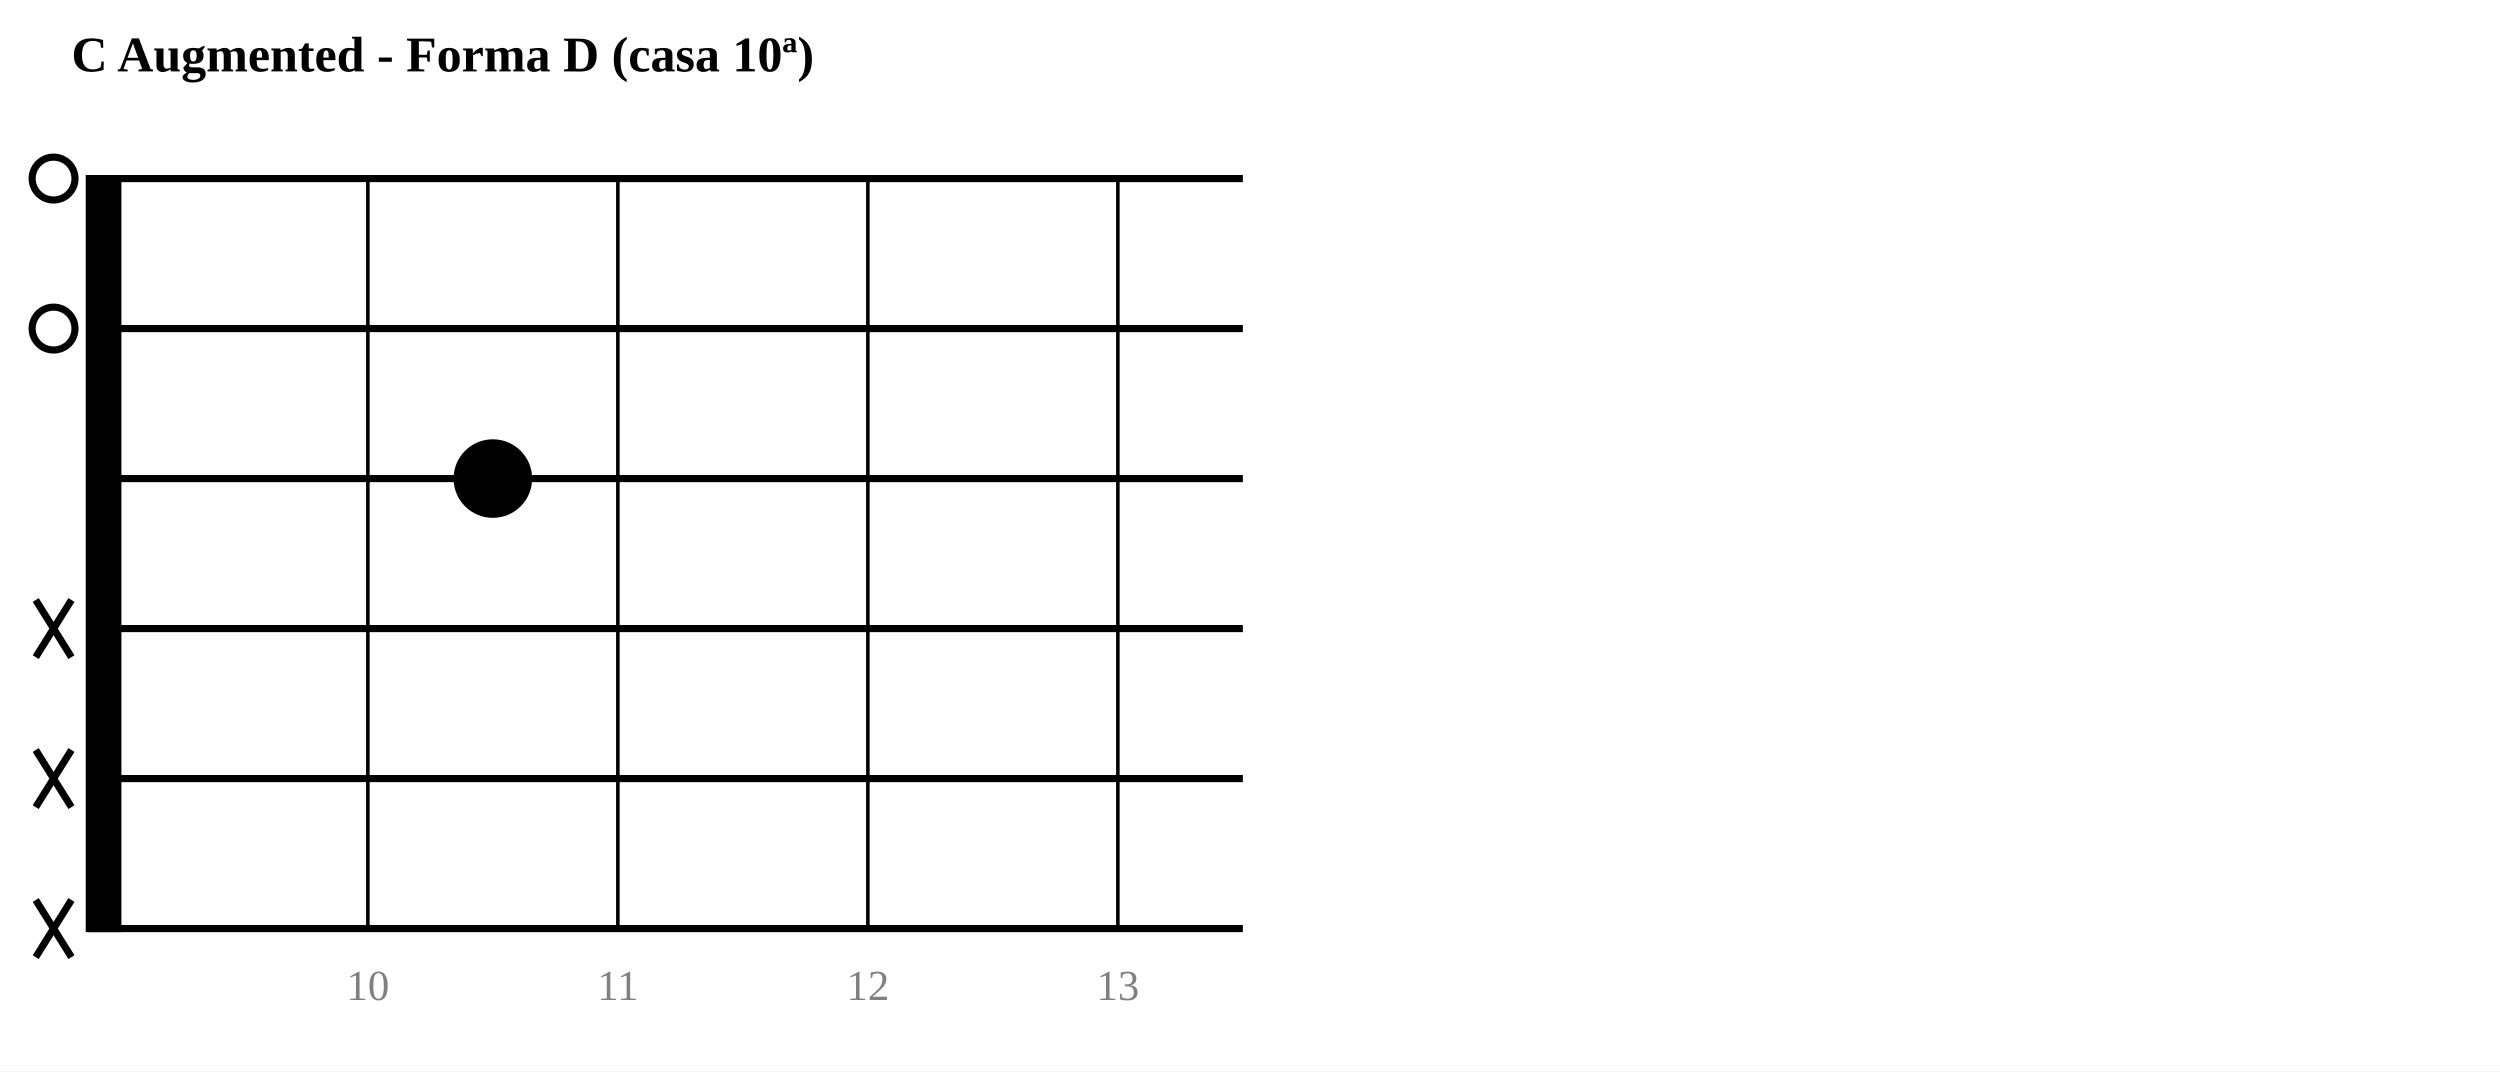
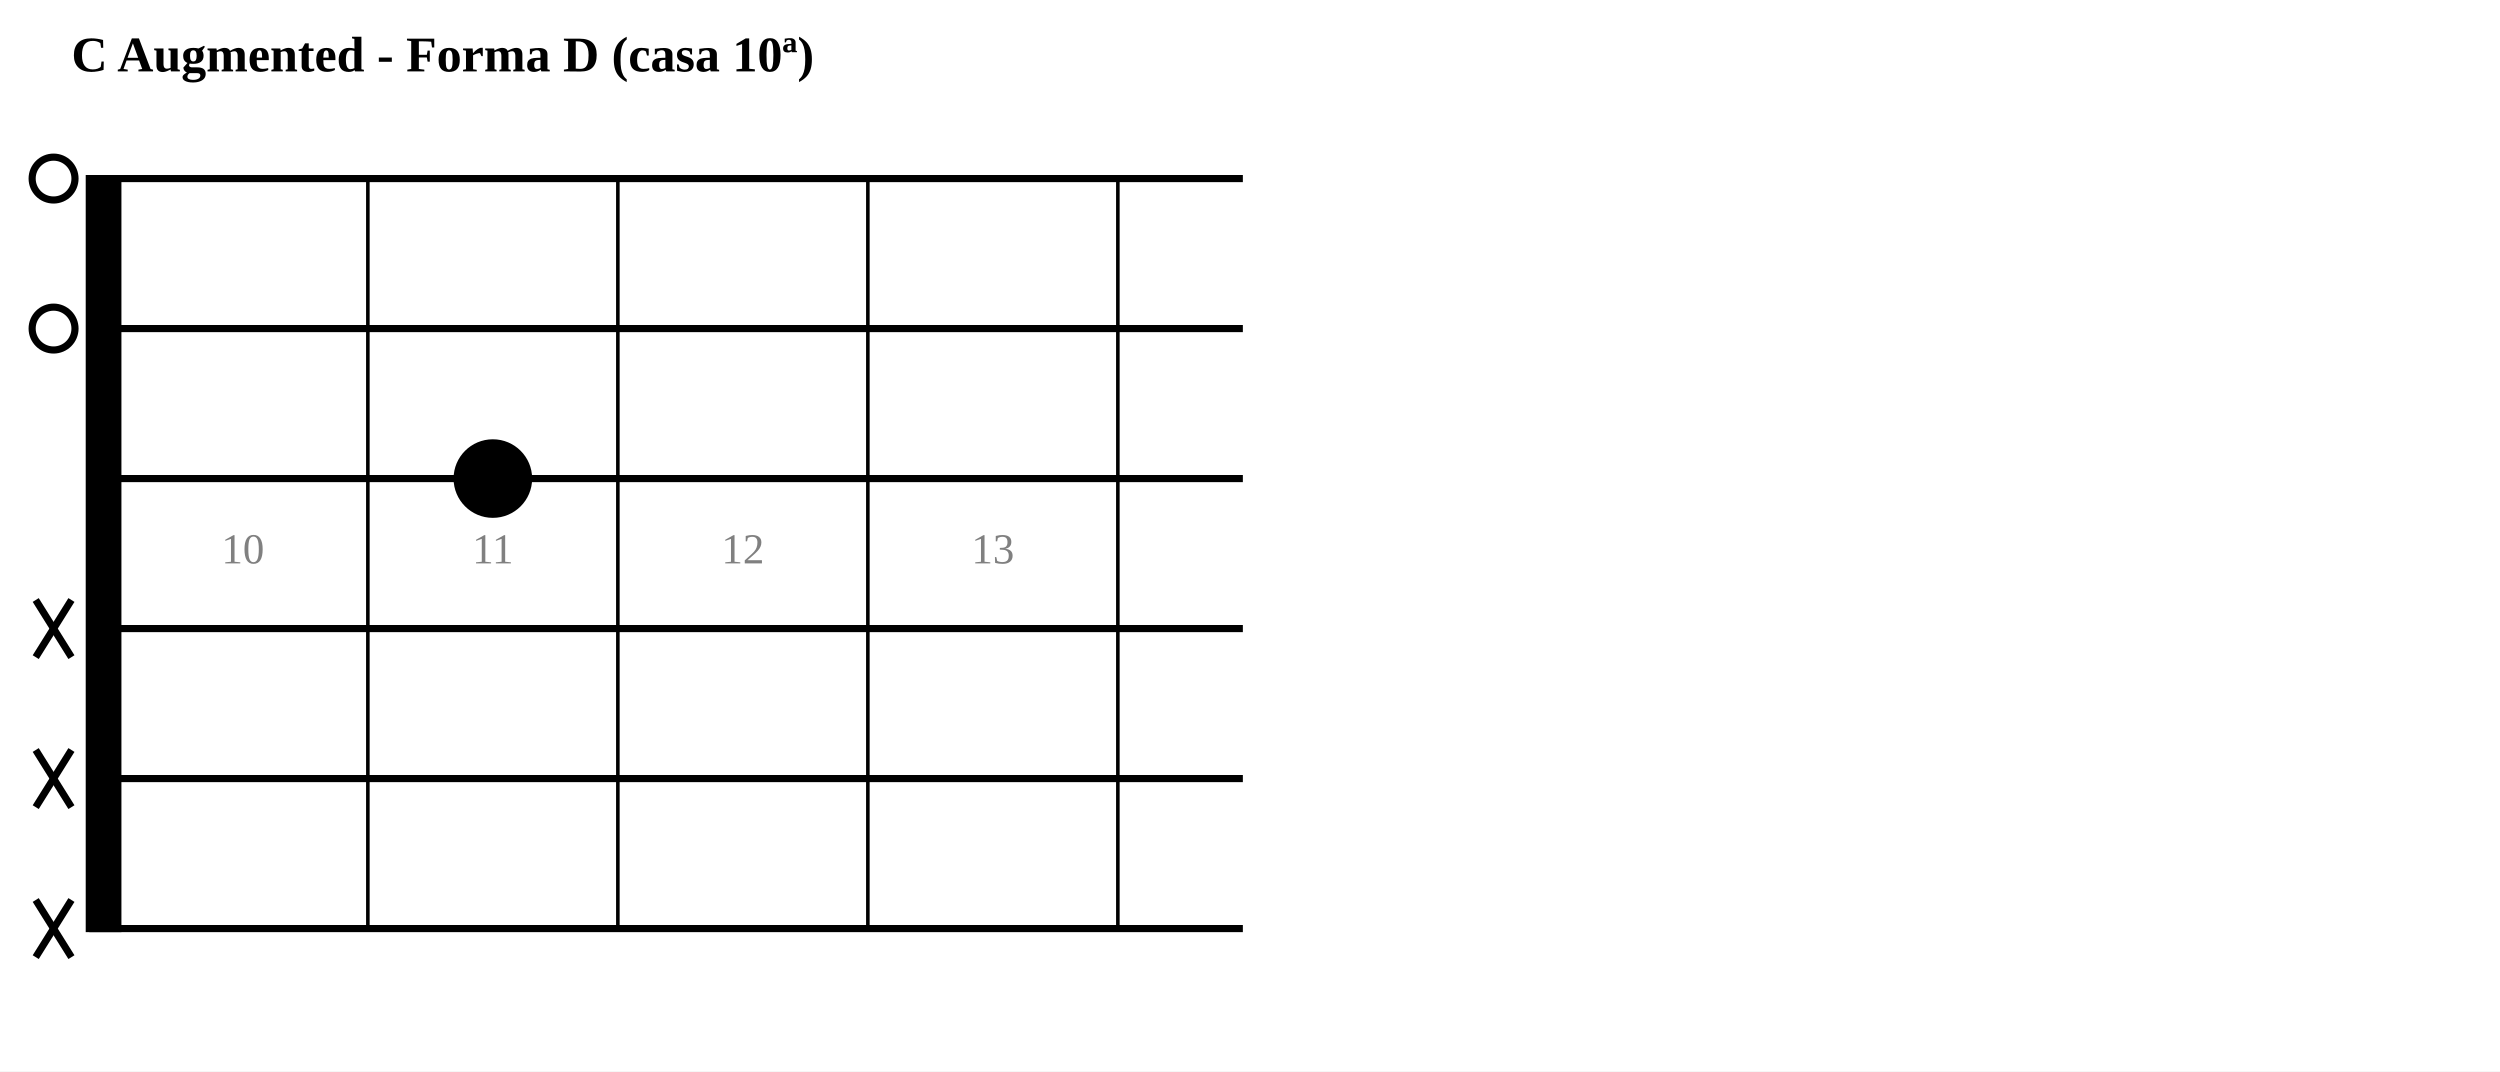
<svg xmlns="http://www.w3.org/2000/svg" width="700" height="300">
  <rect width="700" height="300" fill="white" />
  <text x="20" y="20" text-anchor="start" font-size="14" font-weight="bold">C Augmented - Forma D (casa 10ª)</text>
  <rect x="25" y="50" width="8" height="210.0" fill="black" stroke="black" stroke-width="2" />
  <line x1="25" y1="50.0" x2="348.0" y2="50.0" stroke="black" stroke-width="2" />
  <line x1="25" y1="92.0" x2="348.0" y2="92.0" stroke="black" stroke-width="2" />
  <line x1="25" y1="134.0" x2="348.0" y2="134.0" stroke="black" stroke-width="2" />
  <line x1="25" y1="176.0" x2="348.0" y2="176.0" stroke="black" stroke-width="2" />
  <line x1="25" y1="218.0" x2="348.0" y2="218.0" stroke="black" stroke-width="2" />
  <line x1="25" y1="260.0" x2="348.0" y2="260.0" stroke="black" stroke-width="2" />
  <line x1="103" y1="50" x2="103" y2="260.0" stroke="black" stroke-width="1" />
-   <text x="103" y="280.0" text-anchor="middle" font-size="12" fill="gray">10</text>
  <line x1="173" y1="50" x2="173" y2="260.0" stroke="black" stroke-width="1" />
-   <text x="173" y="280.0" text-anchor="middle" font-size="12" fill="gray">11</text>
  <line x1="243" y1="50" x2="243" y2="260.0" stroke="black" stroke-width="1" />
-   <text x="243" y="280.0" text-anchor="middle" font-size="12" fill="gray">12</text>
  <line x1="313" y1="50" x2="313" y2="260.0" stroke="black" stroke-width="1" />
-   <text x="313" y="280.0" text-anchor="middle" font-size="12" fill="gray">13</text>
+   <text x="68.0" y="155.0" text-anchor="middle" font-size="12" fill="gray" dominant-baseline="middle">10</text>
+   <text x="138.0" y="155.0" text-anchor="middle" font-size="12" fill="gray" dominant-baseline="middle">11</text>
+   <text x="208.0" y="155.0" text-anchor="middle" font-size="12" fill="gray" dominant-baseline="middle">12</text>
+   <text x="278.0" y="155.0" text-anchor="middle" font-size="12" fill="gray" dominant-baseline="middle">13</text>
  <circle cx="15" cy="50.0" r="6" fill="none" stroke="black" stroke-width="2" />
  <circle cx="15" cy="92.0" r="6" fill="none" stroke="black" stroke-width="2" />
  <circle cx="138.0" cy="134.0" r="10" fill="black" stroke="black" stroke-width="2" />
  <line x1="10" y1="168.0" x2="20" y2="184.0" stroke="black" stroke-width="2" />
  <line x1="20" y1="168.0" x2="10" y2="184.0" stroke="black" stroke-width="2" />
  <line x1="10" y1="210.0" x2="20" y2="226.0" stroke="black" stroke-width="2" />
  <line x1="20" y1="210.0" x2="10" y2="226.0" stroke="black" stroke-width="2" />
  <line x1="10" y1="252.0" x2="20" y2="268.0" stroke="black" stroke-width="2" />
  <line x1="20" y1="252.0" x2="10" y2="268.0" stroke="black" stroke-width="2" />
</svg>
